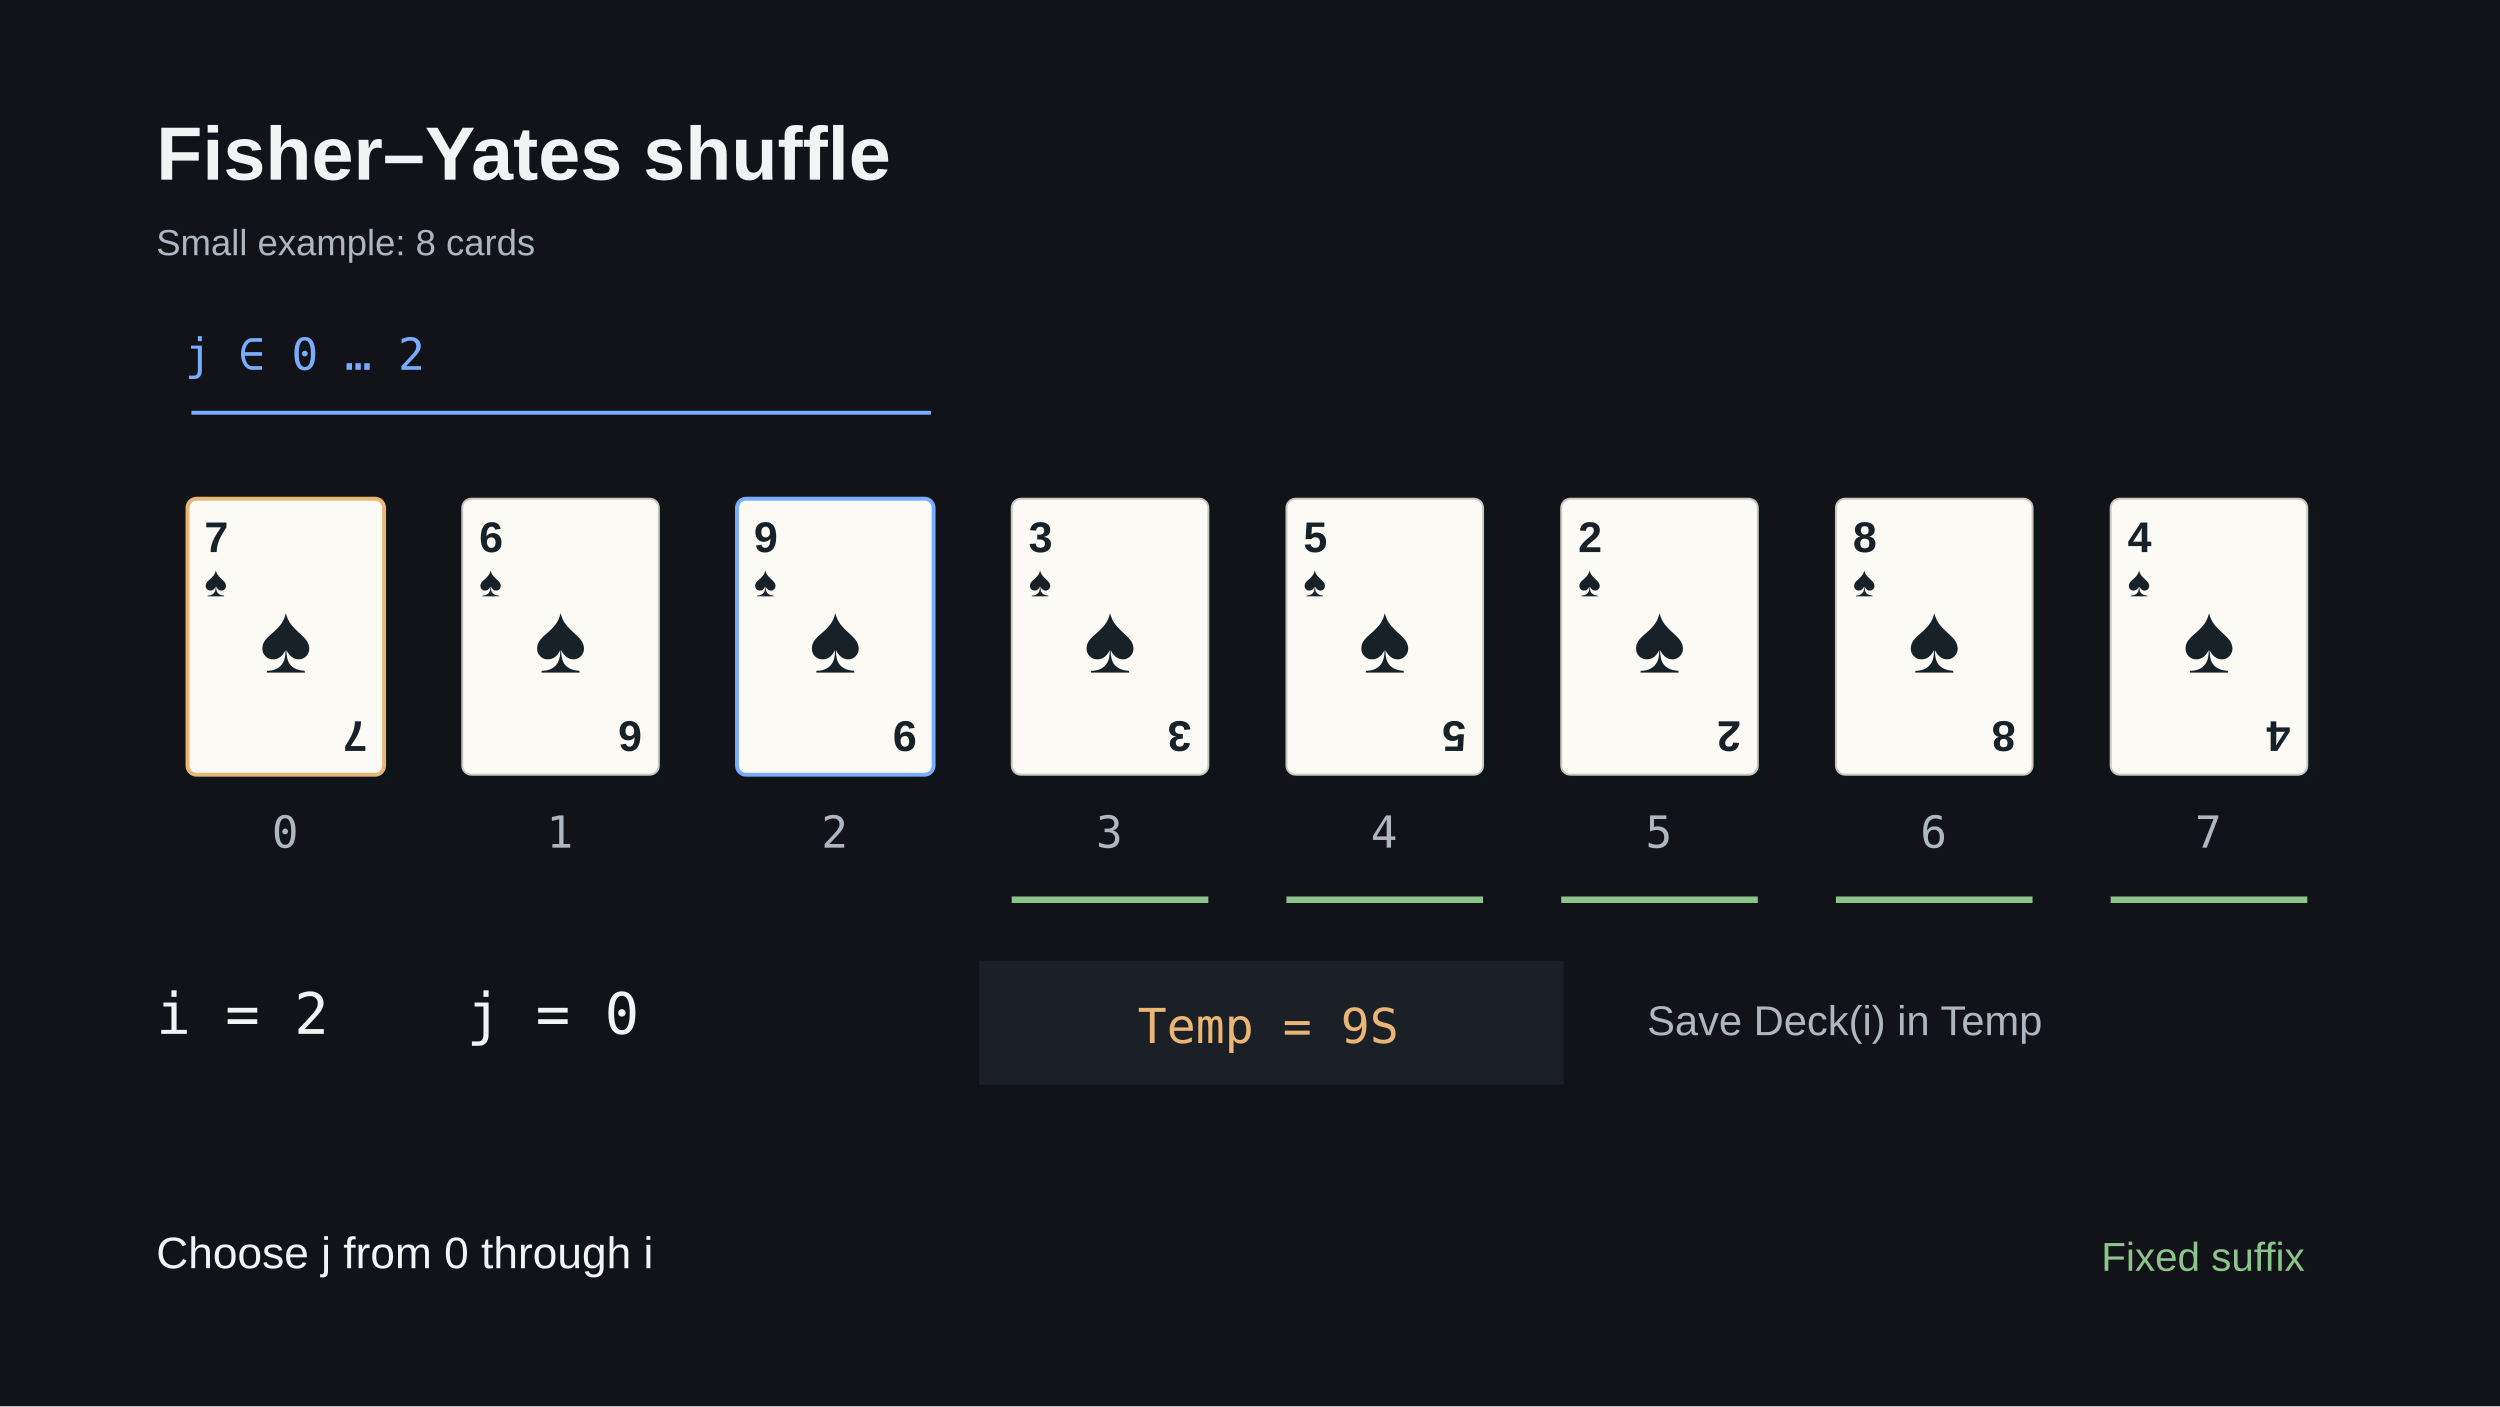
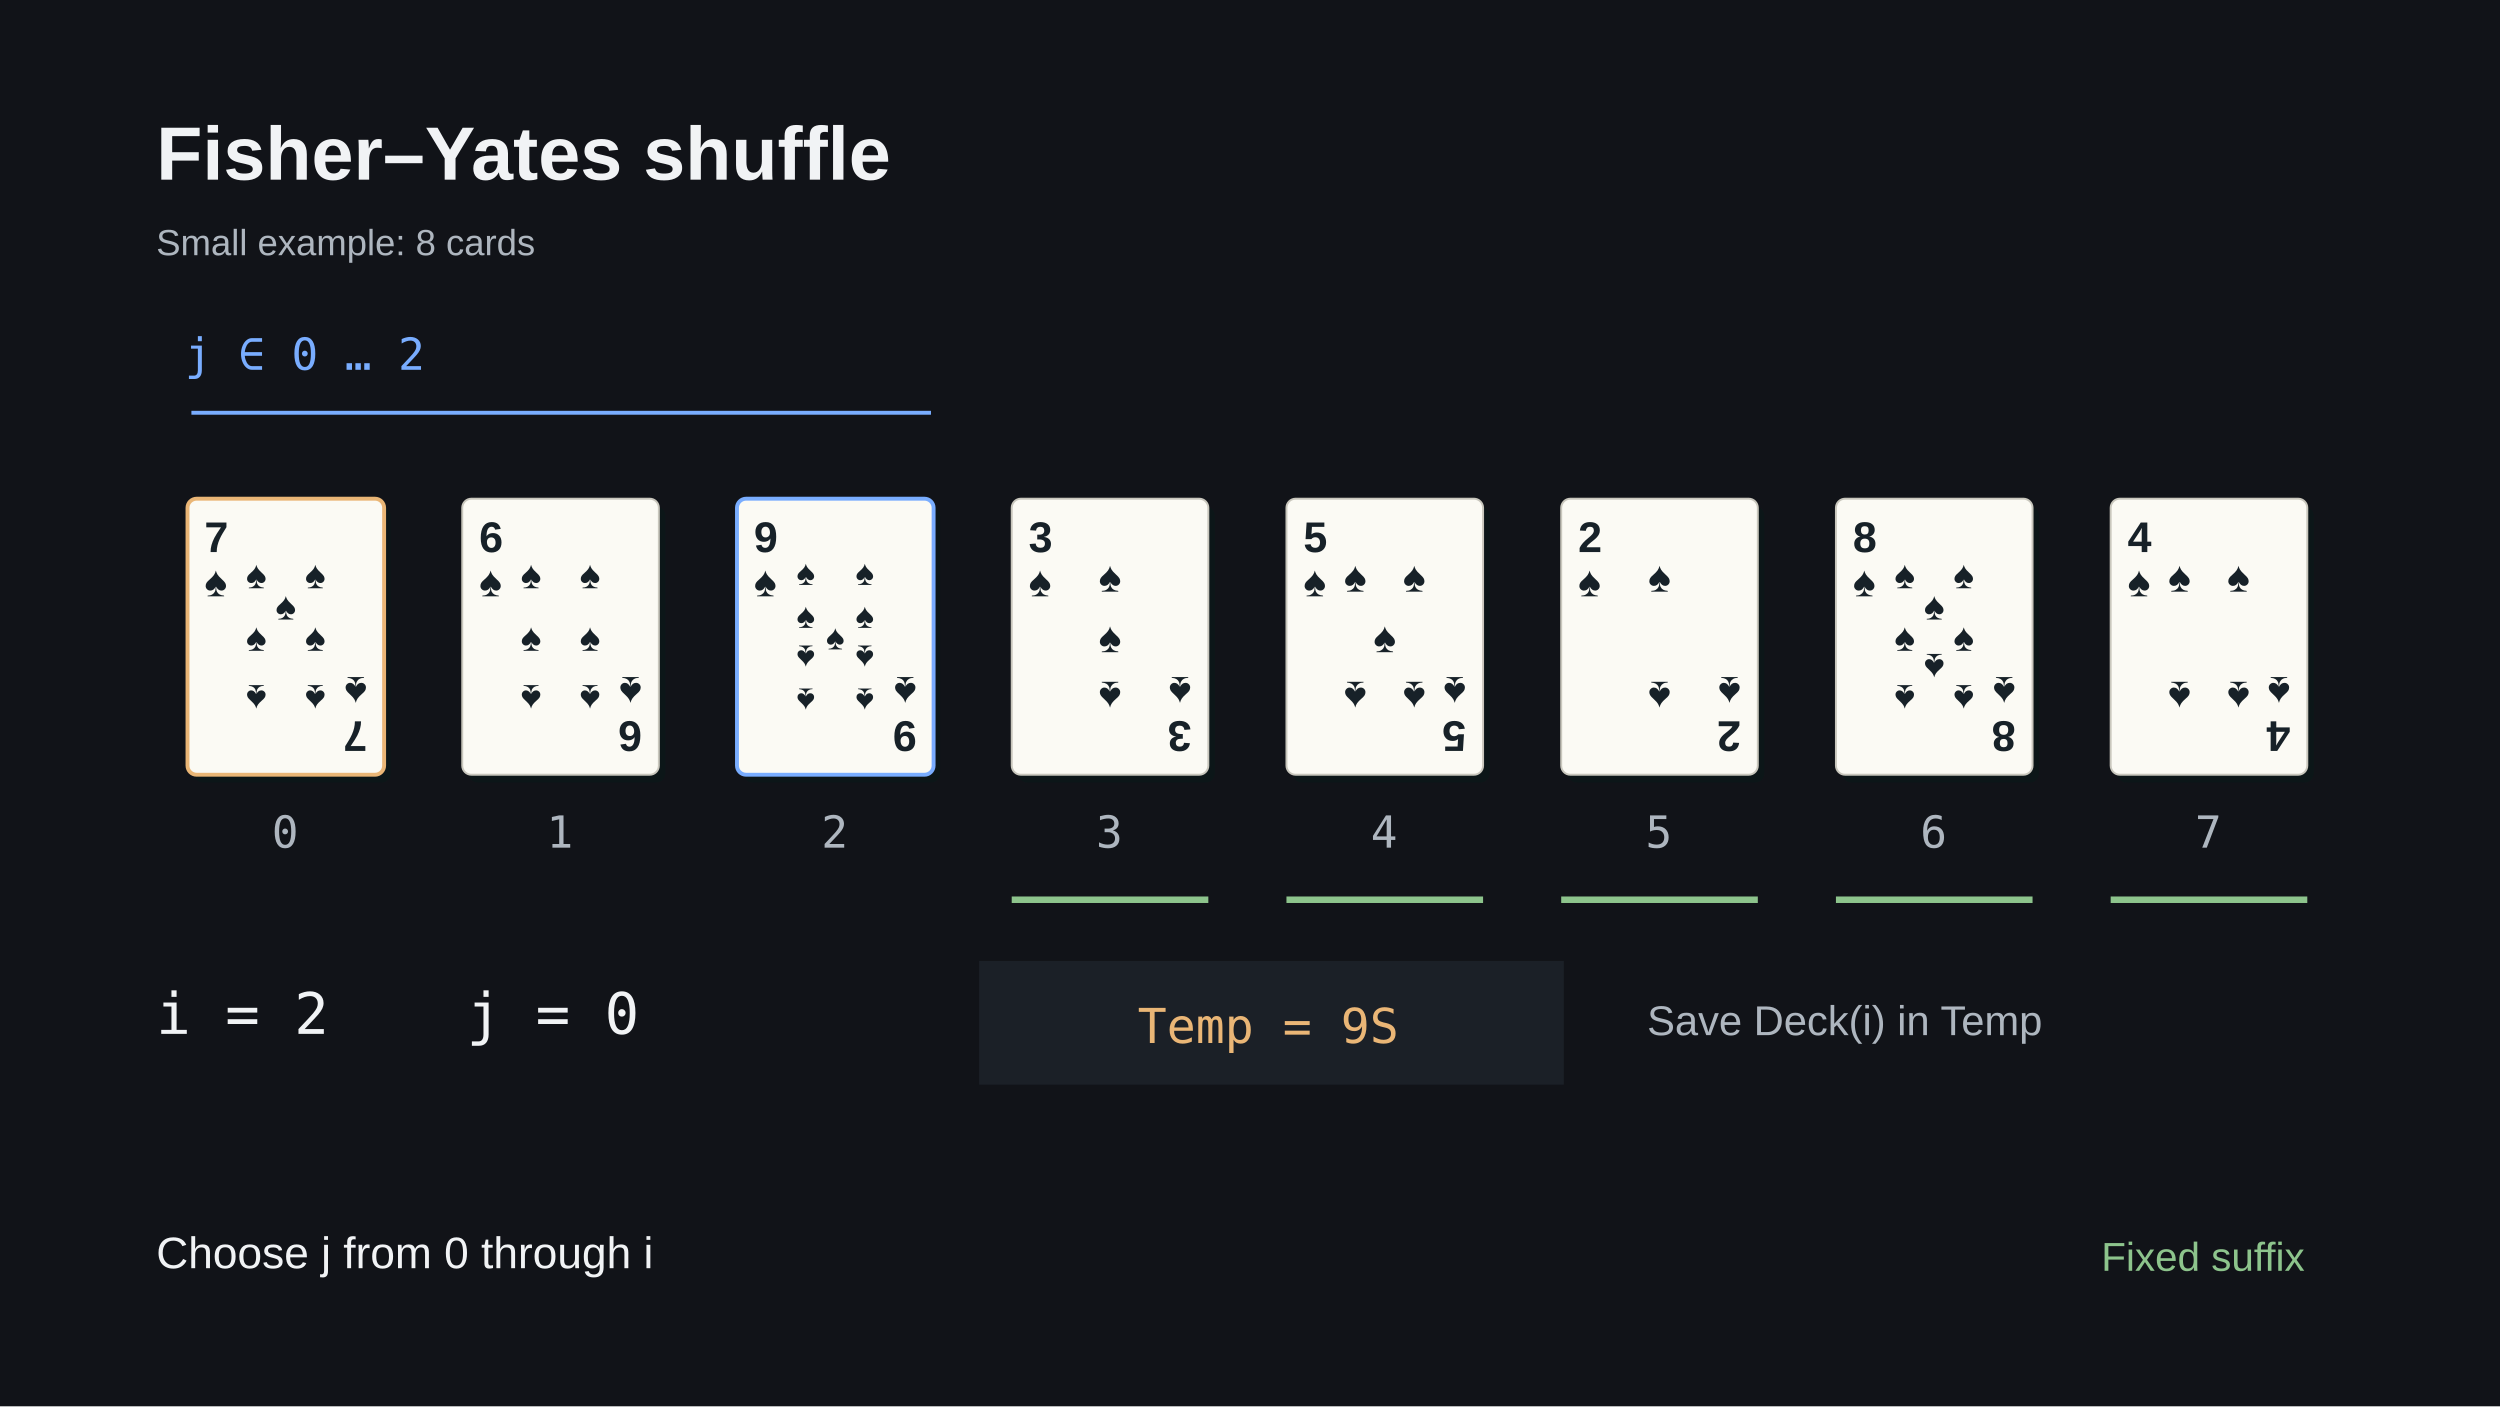
<svg xmlns="http://www.w3.org/2000/svg" width="1920" height="1080" viewBox="0 0 1920 1080" role="img">
  <defs>
    <pattern id="back" width="12" height="12" patternUnits="userSpaceOnUse">
      <path d="M0 6L6 0L12 6L6 12Z" fill="none" stroke="#8fa1c5" stroke-width="1" />
    </pattern>
    <pattern id="felt" width="10" height="10" patternUnits="userSpaceOnUse">
      <path d="M1 2h1M6 7h1" stroke="#ffffff" stroke-opacity=".035" />
    </pattern>
  </defs>
  <rect x="0.00" y="0.00" width="1920.00" height="1080.00" rx="0" fill="#111318" />
  <text x="120.00" y="138.00" font-family="Liberation Sans" font-size="58" font-weight="700" fill="#f1f3f5" text-anchor="start" opacity="1" xml:space="preserve">Fisher–Yates shuffle</text>
  <text x="120.00" y="196.00" font-family="Liberation Sans" font-size="28" font-weight="400" fill="#aeb6bf" text-anchor="start" opacity="1" xml:space="preserve">Small example: 8 cards</text>
  <g opacity="1">
    <rect x="149.00" y="389.00" width="151.00" height="212.00" rx="7" fill="#001e18" opacity="0.28" />
    <rect x="144.00" y="383.00" width="151.00" height="212.00" rx="7" fill="#fbfaf4" stroke="#eab676" stroke-width="3" />
    <text x="157.00" y="424.00" font-family="Liberation Sans" font-size="33" font-weight="700" fill="#172128" text-anchor="start" opacity="1" xml:space="preserve">7</text>
    <text x="157.00" y="458.00" font-family="Liberation Sans" font-size="33" font-weight="400" fill="#172128" text-anchor="start" opacity="1" xml:space="preserve">♠</text>
-     <text x="219.50" y="516.56" font-family="Liberation Sans" font-size="76" font-weight="400" fill="#172128" text-anchor="middle" opacity="1" xml:space="preserve">♠</text>
    <g transform="rotate(180 219.5 489.0)">
      <text x="157.00" y="424.00" font-family="Liberation Sans" font-size="33" font-weight="700" fill="#172128" text-anchor="start" opacity="1" xml:space="preserve">7</text>
+       <text x="157.00" y="458.00" font-family="Liberation Sans" font-size="33" font-weight="400" fill="#172128" text-anchor="start" opacity="1" xml:space="preserve">♠</text>
    </g>
+     <text x="196.85" y="451.80" font-family="Liberation Sans" font-size="30" font-weight="400" fill="#172128" text-anchor="middle" opacity="1" xml:space="preserve">♠</text>
+     <g transform="rotate(180 242.15 537.00)">
+       <text x="242.15" y="547.80" font-family="Liberation Sans" font-size="30" font-weight="400" fill="#172128" text-anchor="middle" opacity="1" xml:space="preserve">♠</text>
+     </g>
+     <text x="242.15" y="451.80" font-family="Liberation Sans" font-size="30" font-weight="400" fill="#172128" text-anchor="middle" opacity="1" xml:space="preserve">♠</text>
+     <g transform="rotate(180 196.85 537.00)">
+       <text x="196.85" y="547.80" font-family="Liberation Sans" font-size="30" font-weight="400" fill="#172128" text-anchor="middle" opacity="1" xml:space="preserve">♠</text>
+     </g>
+     <text x="196.85" y="499.80" font-family="Liberation Sans" font-size="30" font-weight="400" fill="#172128" text-anchor="middle" opacity="1" xml:space="preserve">♠</text>
+     <text x="242.15" y="499.80" font-family="Liberation Sans" font-size="30" font-weight="400" fill="#172128" text-anchor="middle" opacity="1" xml:space="preserve">♠</text>
+     <text x="219.50" y="475.80" font-family="Liberation Sans" font-size="30" font-weight="400" fill="#172128" text-anchor="middle" opacity="1" xml:space="preserve">♠</text>
  </g>
  <text x="219.00" y="651.00" font-family="DejaVu Sans Mono" font-size="34" font-weight="400" fill="#aeb6bf" text-anchor="middle" opacity="1" xml:space="preserve">0</text>
  <g opacity="1">
    <rect x="360.00" y="389.00" width="151.00" height="212.00" rx="7" fill="#001e18" opacity="0.28" />
    <rect x="355.00" y="383.00" width="151.00" height="212.00" rx="7" fill="#fbfaf4" stroke="#c9c7bd" stroke-width="1.5" />
    <text x="368.00" y="424.00" font-family="Liberation Sans" font-size="33" font-weight="700" fill="#172128" text-anchor="start" opacity="1" xml:space="preserve">6</text>
    <text x="368.00" y="458.00" font-family="Liberation Sans" font-size="33" font-weight="400" fill="#172128" text-anchor="start" opacity="1" xml:space="preserve">♠</text>
-     <text x="430.50" y="516.56" font-family="Liberation Sans" font-size="76" font-weight="400" fill="#172128" text-anchor="middle" opacity="1" xml:space="preserve">♠</text>
    <g transform="rotate(180 430.5 489.0)">
      <text x="368.00" y="424.00" font-family="Liberation Sans" font-size="33" font-weight="700" fill="#172128" text-anchor="start" opacity="1" xml:space="preserve">6</text>
+       <text x="368.00" y="458.00" font-family="Liberation Sans" font-size="33" font-weight="400" fill="#172128" text-anchor="start" opacity="1" xml:space="preserve">♠</text>
    </g>
+     <text x="407.85" y="451.80" font-family="Liberation Sans" font-size="30" font-weight="400" fill="#172128" text-anchor="middle" opacity="1" xml:space="preserve">♠</text>
+     <g transform="rotate(180 453.15 537.00)">
+       <text x="453.15" y="547.80" font-family="Liberation Sans" font-size="30" font-weight="400" fill="#172128" text-anchor="middle" opacity="1" xml:space="preserve">♠</text>
+     </g>
+     <text x="453.15" y="451.80" font-family="Liberation Sans" font-size="30" font-weight="400" fill="#172128" text-anchor="middle" opacity="1" xml:space="preserve">♠</text>
+     <g transform="rotate(180 407.85 537.00)">
+       <text x="407.85" y="547.80" font-family="Liberation Sans" font-size="30" font-weight="400" fill="#172128" text-anchor="middle" opacity="1" xml:space="preserve">♠</text>
+     </g>
+     <text x="407.85" y="499.80" font-family="Liberation Sans" font-size="30" font-weight="400" fill="#172128" text-anchor="middle" opacity="1" xml:space="preserve">♠</text>
+     <text x="453.15" y="499.80" font-family="Liberation Sans" font-size="30" font-weight="400" fill="#172128" text-anchor="middle" opacity="1" xml:space="preserve">♠</text>
  </g>
  <text x="430.00" y="651.00" font-family="DejaVu Sans Mono" font-size="34" font-weight="400" fill="#aeb6bf" text-anchor="middle" opacity="1" xml:space="preserve">1</text>
  <g opacity="1">
    <rect x="571.00" y="389.00" width="151.00" height="212.00" rx="7" fill="#001e18" opacity="0.28" />
    <rect x="566.00" y="383.00" width="151.00" height="212.00" rx="7" fill="#fbfaf4" stroke="#79adff" stroke-width="3" />
    <text x="579.00" y="424.00" font-family="Liberation Sans" font-size="33" font-weight="700" fill="#172128" text-anchor="start" opacity="1" xml:space="preserve">9</text>
    <text x="579.00" y="458.00" font-family="Liberation Sans" font-size="33" font-weight="400" fill="#172128" text-anchor="start" opacity="1" xml:space="preserve">♠</text>
-     <text x="641.50" y="516.56" font-family="Liberation Sans" font-size="76" font-weight="400" fill="#172128" text-anchor="middle" opacity="1" xml:space="preserve">♠</text>
    <g transform="rotate(180 641.5 489.0)">
      <text x="579.00" y="424.00" font-family="Liberation Sans" font-size="33" font-weight="700" fill="#172128" text-anchor="start" opacity="1" xml:space="preserve">9</text>
+       <text x="579.00" y="458.00" font-family="Liberation Sans" font-size="33" font-weight="400" fill="#172128" text-anchor="start" opacity="1" xml:space="preserve">♠</text>
    </g>
+     <text x="618.85" y="449.22" font-family="Liberation Sans" font-size="27" font-weight="400" fill="#172128" text-anchor="middle" opacity="1" xml:space="preserve">♠</text>
+     <g transform="rotate(180 664.15 538.50)">
+       <text x="664.15" y="548.22" font-family="Liberation Sans" font-size="27" font-weight="400" fill="#172128" text-anchor="middle" opacity="1" xml:space="preserve">♠</text>
+     </g>
+     <text x="664.15" y="449.22" font-family="Liberation Sans" font-size="27" font-weight="400" fill="#172128" text-anchor="middle" opacity="1" xml:space="preserve">♠</text>
+     <g transform="rotate(180 618.85 538.50)">
+       <text x="618.85" y="548.22" font-family="Liberation Sans" font-size="27" font-weight="400" fill="#172128" text-anchor="middle" opacity="1" xml:space="preserve">♠</text>
+     </g>
+     <text x="618.85" y="482.22" font-family="Liberation Sans" font-size="27" font-weight="400" fill="#172128" text-anchor="middle" opacity="1" xml:space="preserve">♠</text>
+     <g transform="rotate(180 664.15 505.50)">
+       <text x="664.15" y="515.22" font-family="Liberation Sans" font-size="27" font-weight="400" fill="#172128" text-anchor="middle" opacity="1" xml:space="preserve">♠</text>
+     </g>
+     <text x="664.15" y="482.22" font-family="Liberation Sans" font-size="27" font-weight="400" fill="#172128" text-anchor="middle" opacity="1" xml:space="preserve">♠</text>
+     <g transform="rotate(180 618.85 505.50)">
+       <text x="618.85" y="515.22" font-family="Liberation Sans" font-size="27" font-weight="400" fill="#172128" text-anchor="middle" opacity="1" xml:space="preserve">♠</text>
+     </g>
+     <text x="641.50" y="498.72" font-family="Liberation Sans" font-size="27" font-weight="400" fill="#172128" text-anchor="middle" opacity="1" xml:space="preserve">♠</text>
  </g>
  <text x="641.00" y="651.00" font-family="DejaVu Sans Mono" font-size="34" font-weight="400" fill="#aeb6bf" text-anchor="middle" opacity="1" xml:space="preserve">2</text>
  <g opacity="1">
    <rect x="782.00" y="389.00" width="151.00" height="212.00" rx="7" fill="#001e18" opacity="0.28" />
    <rect x="777.00" y="383.00" width="151.00" height="212.00" rx="7" fill="#fbfaf4" stroke="#c9c7bd" stroke-width="1.5" />
    <text x="790.00" y="424.00" font-family="Liberation Sans" font-size="33" font-weight="700" fill="#172128" text-anchor="start" opacity="1" xml:space="preserve">3</text>
    <text x="790.00" y="458.00" font-family="Liberation Sans" font-size="33" font-weight="400" fill="#172128" text-anchor="start" opacity="1" xml:space="preserve">♠</text>
-     <text x="852.50" y="516.56" font-family="Liberation Sans" font-size="76" font-weight="400" fill="#172128" text-anchor="middle" opacity="1" xml:space="preserve">♠</text>
    <g transform="rotate(180 852.5 489.0)">
      <text x="790.00" y="424.00" font-family="Liberation Sans" font-size="33" font-weight="700" fill="#172128" text-anchor="start" opacity="1" xml:space="preserve">3</text>
+       <text x="790.00" y="458.00" font-family="Liberation Sans" font-size="33" font-weight="400" fill="#172128" text-anchor="start" opacity="1" xml:space="preserve">♠</text>
    </g>
+     <text x="852.50" y="454.38" font-family="Liberation Sans" font-size="33" font-weight="400" fill="#172128" text-anchor="middle" opacity="1" xml:space="preserve">♠</text>
+     <g transform="rotate(180 852.50 535.50)">
+       <text x="852.50" y="547.38" font-family="Liberation Sans" font-size="33" font-weight="400" fill="#172128" text-anchor="middle" opacity="1" xml:space="preserve">♠</text>
+     </g>
+     <text x="852.50" y="500.88" font-family="Liberation Sans" font-size="33" font-weight="400" fill="#172128" text-anchor="middle" opacity="1" xml:space="preserve">♠</text>
  </g>
  <text x="852.00" y="651.00" font-family="DejaVu Sans Mono" font-size="34" font-weight="400" fill="#aeb6bf" text-anchor="middle" opacity="1" xml:space="preserve">3</text>
  <path d="M777.00 691.00L928.00 691.00" fill="none" stroke="#8dc48c" stroke-width="5" />
  <g opacity="1">
    <rect x="993.00" y="389.00" width="151.00" height="212.00" rx="7" fill="#001e18" opacity="0.28" />
    <rect x="988.00" y="383.00" width="151.00" height="212.00" rx="7" fill="#fbfaf4" stroke="#c9c7bd" stroke-width="1.5" />
    <text x="1001.00" y="424.00" font-family="Liberation Sans" font-size="33" font-weight="700" fill="#172128" text-anchor="start" opacity="1" xml:space="preserve">5</text>
    <text x="1001.00" y="458.00" font-family="Liberation Sans" font-size="33" font-weight="400" fill="#172128" text-anchor="start" opacity="1" xml:space="preserve">♠</text>
-     <text x="1063.50" y="516.56" font-family="Liberation Sans" font-size="76" font-weight="400" fill="#172128" text-anchor="middle" opacity="1" xml:space="preserve">♠</text>
    <g transform="rotate(180 1063.5 489.0)">
      <text x="1001.00" y="424.00" font-family="Liberation Sans" font-size="33" font-weight="700" fill="#172128" text-anchor="start" opacity="1" xml:space="preserve">5</text>
+       <text x="1001.00" y="458.00" font-family="Liberation Sans" font-size="33" font-weight="400" fill="#172128" text-anchor="start" opacity="1" xml:space="preserve">♠</text>
    </g>
+     <text x="1040.85" y="454.38" font-family="Liberation Sans" font-size="33" font-weight="400" fill="#172128" text-anchor="middle" opacity="1" xml:space="preserve">♠</text>
+     <g transform="rotate(180 1086.15 535.50)">
+       <text x="1086.15" y="547.38" font-family="Liberation Sans" font-size="33" font-weight="400" fill="#172128" text-anchor="middle" opacity="1" xml:space="preserve">♠</text>
+     </g>
+     <text x="1086.15" y="454.38" font-family="Liberation Sans" font-size="33" font-weight="400" fill="#172128" text-anchor="middle" opacity="1" xml:space="preserve">♠</text>
+     <g transform="rotate(180 1040.85 535.50)">
+       <text x="1040.85" y="547.38" font-family="Liberation Sans" font-size="33" font-weight="400" fill="#172128" text-anchor="middle" opacity="1" xml:space="preserve">♠</text>
+     </g>
+     <text x="1063.50" y="500.88" font-family="Liberation Sans" font-size="33" font-weight="400" fill="#172128" text-anchor="middle" opacity="1" xml:space="preserve">♠</text>
  </g>
  <text x="1063.00" y="651.00" font-family="DejaVu Sans Mono" font-size="34" font-weight="400" fill="#aeb6bf" text-anchor="middle" opacity="1" xml:space="preserve">4</text>
  <path d="M988.00 691.00L1139.00 691.00" fill="none" stroke="#8dc48c" stroke-width="5" />
  <g opacity="1">
    <rect x="1204.00" y="389.00" width="151.00" height="212.00" rx="7" fill="#001e18" opacity="0.28" />
    <rect x="1199.00" y="383.00" width="151.00" height="212.00" rx="7" fill="#fbfaf4" stroke="#c9c7bd" stroke-width="1.5" />
    <text x="1212.00" y="424.00" font-family="Liberation Sans" font-size="33" font-weight="700" fill="#172128" text-anchor="start" opacity="1" xml:space="preserve">2</text>
    <text x="1212.00" y="458.00" font-family="Liberation Sans" font-size="33" font-weight="400" fill="#172128" text-anchor="start" opacity="1" xml:space="preserve">♠</text>
-     <text x="1274.50" y="516.56" font-family="Liberation Sans" font-size="76" font-weight="400" fill="#172128" text-anchor="middle" opacity="1" xml:space="preserve">♠</text>
    <g transform="rotate(180 1274.5 489.0)">
      <text x="1212.00" y="424.00" font-family="Liberation Sans" font-size="33" font-weight="700" fill="#172128" text-anchor="start" opacity="1" xml:space="preserve">2</text>
+       <text x="1212.00" y="458.00" font-family="Liberation Sans" font-size="33" font-weight="400" fill="#172128" text-anchor="start" opacity="1" xml:space="preserve">♠</text>
+     </g>
+     <text x="1274.50" y="454.38" font-family="Liberation Sans" font-size="33" font-weight="400" fill="#172128" text-anchor="middle" opacity="1" xml:space="preserve">♠</text>
+     <g transform="rotate(180 1274.50 535.50)">
+       <text x="1274.50" y="547.38" font-family="Liberation Sans" font-size="33" font-weight="400" fill="#172128" text-anchor="middle" opacity="1" xml:space="preserve">♠</text>
    </g>
  </g>
  <text x="1274.00" y="651.00" font-family="DejaVu Sans Mono" font-size="34" font-weight="400" fill="#aeb6bf" text-anchor="middle" opacity="1" xml:space="preserve">5</text>
  <path d="M1199.00 691.00L1350.00 691.00" fill="none" stroke="#8dc48c" stroke-width="5" />
  <g opacity="1">
    <rect x="1415.00" y="389.00" width="151.00" height="212.00" rx="7" fill="#001e18" opacity="0.28" />
    <rect x="1410.00" y="383.00" width="151.00" height="212.00" rx="7" fill="#fbfaf4" stroke="#c9c7bd" stroke-width="1.5" />
    <text x="1423.00" y="424.00" font-family="Liberation Sans" font-size="33" font-weight="700" fill="#172128" text-anchor="start" opacity="1" xml:space="preserve">8</text>
    <text x="1423.00" y="458.00" font-family="Liberation Sans" font-size="33" font-weight="400" fill="#172128" text-anchor="start" opacity="1" xml:space="preserve">♠</text>
-     <text x="1485.50" y="516.56" font-family="Liberation Sans" font-size="76" font-weight="400" fill="#172128" text-anchor="middle" opacity="1" xml:space="preserve">♠</text>
    <g transform="rotate(180 1485.5 489.0)">
      <text x="1423.00" y="424.00" font-family="Liberation Sans" font-size="33" font-weight="700" fill="#172128" text-anchor="start" opacity="1" xml:space="preserve">8</text>
+       <text x="1423.00" y="458.00" font-family="Liberation Sans" font-size="33" font-weight="400" fill="#172128" text-anchor="start" opacity="1" xml:space="preserve">♠</text>
    </g>
+     <text x="1462.85" y="451.80" font-family="Liberation Sans" font-size="30" font-weight="400" fill="#172128" text-anchor="middle" opacity="1" xml:space="preserve">♠</text>
+     <g transform="rotate(180 1508.15 537.00)">
+       <text x="1508.15" y="547.80" font-family="Liberation Sans" font-size="30" font-weight="400" fill="#172128" text-anchor="middle" opacity="1" xml:space="preserve">♠</text>
+     </g>
+     <text x="1508.15" y="451.80" font-family="Liberation Sans" font-size="30" font-weight="400" fill="#172128" text-anchor="middle" opacity="1" xml:space="preserve">♠</text>
+     <g transform="rotate(180 1462.85 537.00)">
+       <text x="1462.85" y="547.80" font-family="Liberation Sans" font-size="30" font-weight="400" fill="#172128" text-anchor="middle" opacity="1" xml:space="preserve">♠</text>
+     </g>
+     <text x="1485.50" y="475.80" font-family="Liberation Sans" font-size="30" font-weight="400" fill="#172128" text-anchor="middle" opacity="1" xml:space="preserve">♠</text>
+     <g transform="rotate(180 1485.50 513.00)">
+       <text x="1485.50" y="523.80" font-family="Liberation Sans" font-size="30" font-weight="400" fill="#172128" text-anchor="middle" opacity="1" xml:space="preserve">♠</text>
+     </g>
+     <text x="1462.85" y="499.80" font-family="Liberation Sans" font-size="30" font-weight="400" fill="#172128" text-anchor="middle" opacity="1" xml:space="preserve">♠</text>
+     <text x="1508.15" y="499.80" font-family="Liberation Sans" font-size="30" font-weight="400" fill="#172128" text-anchor="middle" opacity="1" xml:space="preserve">♠</text>
  </g>
  <text x="1485.00" y="651.00" font-family="DejaVu Sans Mono" font-size="34" font-weight="400" fill="#aeb6bf" text-anchor="middle" opacity="1" xml:space="preserve">6</text>
  <path d="M1410.00 691.00L1561.00 691.00" fill="none" stroke="#8dc48c" stroke-width="5" />
  <g opacity="1">
    <rect x="1626.00" y="389.00" width="151.00" height="212.00" rx="7" fill="#001e18" opacity="0.28" />
    <rect x="1621.00" y="383.00" width="151.00" height="212.00" rx="7" fill="#fbfaf4" stroke="#c9c7bd" stroke-width="1.5" />
    <text x="1634.00" y="424.00" font-family="Liberation Sans" font-size="33" font-weight="700" fill="#172128" text-anchor="start" opacity="1" xml:space="preserve">4</text>
    <text x="1634.00" y="458.00" font-family="Liberation Sans" font-size="33" font-weight="400" fill="#172128" text-anchor="start" opacity="1" xml:space="preserve">♠</text>
-     <text x="1696.50" y="516.56" font-family="Liberation Sans" font-size="76" font-weight="400" fill="#172128" text-anchor="middle" opacity="1" xml:space="preserve">♠</text>
    <g transform="rotate(180 1696.5 489.0)">
      <text x="1634.00" y="424.00" font-family="Liberation Sans" font-size="33" font-weight="700" fill="#172128" text-anchor="start" opacity="1" xml:space="preserve">4</text>
+       <text x="1634.00" y="458.00" font-family="Liberation Sans" font-size="33" font-weight="400" fill="#172128" text-anchor="start" opacity="1" xml:space="preserve">♠</text>
+     </g>
+     <text x="1673.85" y="454.38" font-family="Liberation Sans" font-size="33" font-weight="400" fill="#172128" text-anchor="middle" opacity="1" xml:space="preserve">♠</text>
+     <g transform="rotate(180 1719.15 535.50)">
+       <text x="1719.15" y="547.38" font-family="Liberation Sans" font-size="33" font-weight="400" fill="#172128" text-anchor="middle" opacity="1" xml:space="preserve">♠</text>
+     </g>
+     <text x="1719.15" y="454.38" font-family="Liberation Sans" font-size="33" font-weight="400" fill="#172128" text-anchor="middle" opacity="1" xml:space="preserve">♠</text>
+     <g transform="rotate(180 1673.85 535.50)">
+       <text x="1673.85" y="547.38" font-family="Liberation Sans" font-size="33" font-weight="400" fill="#172128" text-anchor="middle" opacity="1" xml:space="preserve">♠</text>
    </g>
  </g>
  <text x="1696.00" y="651.00" font-family="DejaVu Sans Mono" font-size="34" font-weight="400" fill="#aeb6bf" text-anchor="middle" opacity="1" xml:space="preserve">7</text>
  <path d="M1621.00 691.00L1772.00 691.00" fill="none" stroke="#8dc48c" stroke-width="5" />
  <path d="M147.00 317.00L715.00 317.00" fill="none" stroke="#79adff" stroke-width="3" />
  <text x="142.00" y="284.00" font-family="DejaVu Sans Mono" font-size="34" font-weight="400" fill="#79adff" text-anchor="start" opacity="1" xml:space="preserve">j ∈ 0 … 2</text>
  <text x="120.00" y="794.00" font-family="DejaVu Sans Mono" font-size="44" font-weight="400" fill="#f1f3f5" text-anchor="start" opacity="1" xml:space="preserve">i = 2    j = 0</text>
  <rect x="752.00" y="738.00" width="449.00" height="95.00" rx="0" fill="#1b2027" />
  <text x="974.00" y="801.00" font-family="DejaVu Sans Mono" font-size="37" font-weight="400" fill="#eab676" text-anchor="middle" opacity="1" xml:space="preserve">Temp = 9S</text>
  <text x="1265.00" y="795.00" font-family="Liberation Sans" font-size="32" font-weight="400" fill="#aeb6bf" text-anchor="start" opacity="1" xml:space="preserve">Save Deck(i) in Temp</text>
  <text x="120.00" y="974.00" font-family="Liberation Sans" font-size="34" font-weight="400" fill="#f1f3f5" text-anchor="start" opacity="1" xml:space="preserve">Choose j from 0 through i</text>
  <text x="1770.00" y="976.00" font-family="Liberation Sans" font-size="31" font-weight="400" fill="#8dc48c" text-anchor="end" opacity="1" xml:space="preserve">Fixed suffix</text>
</svg>
